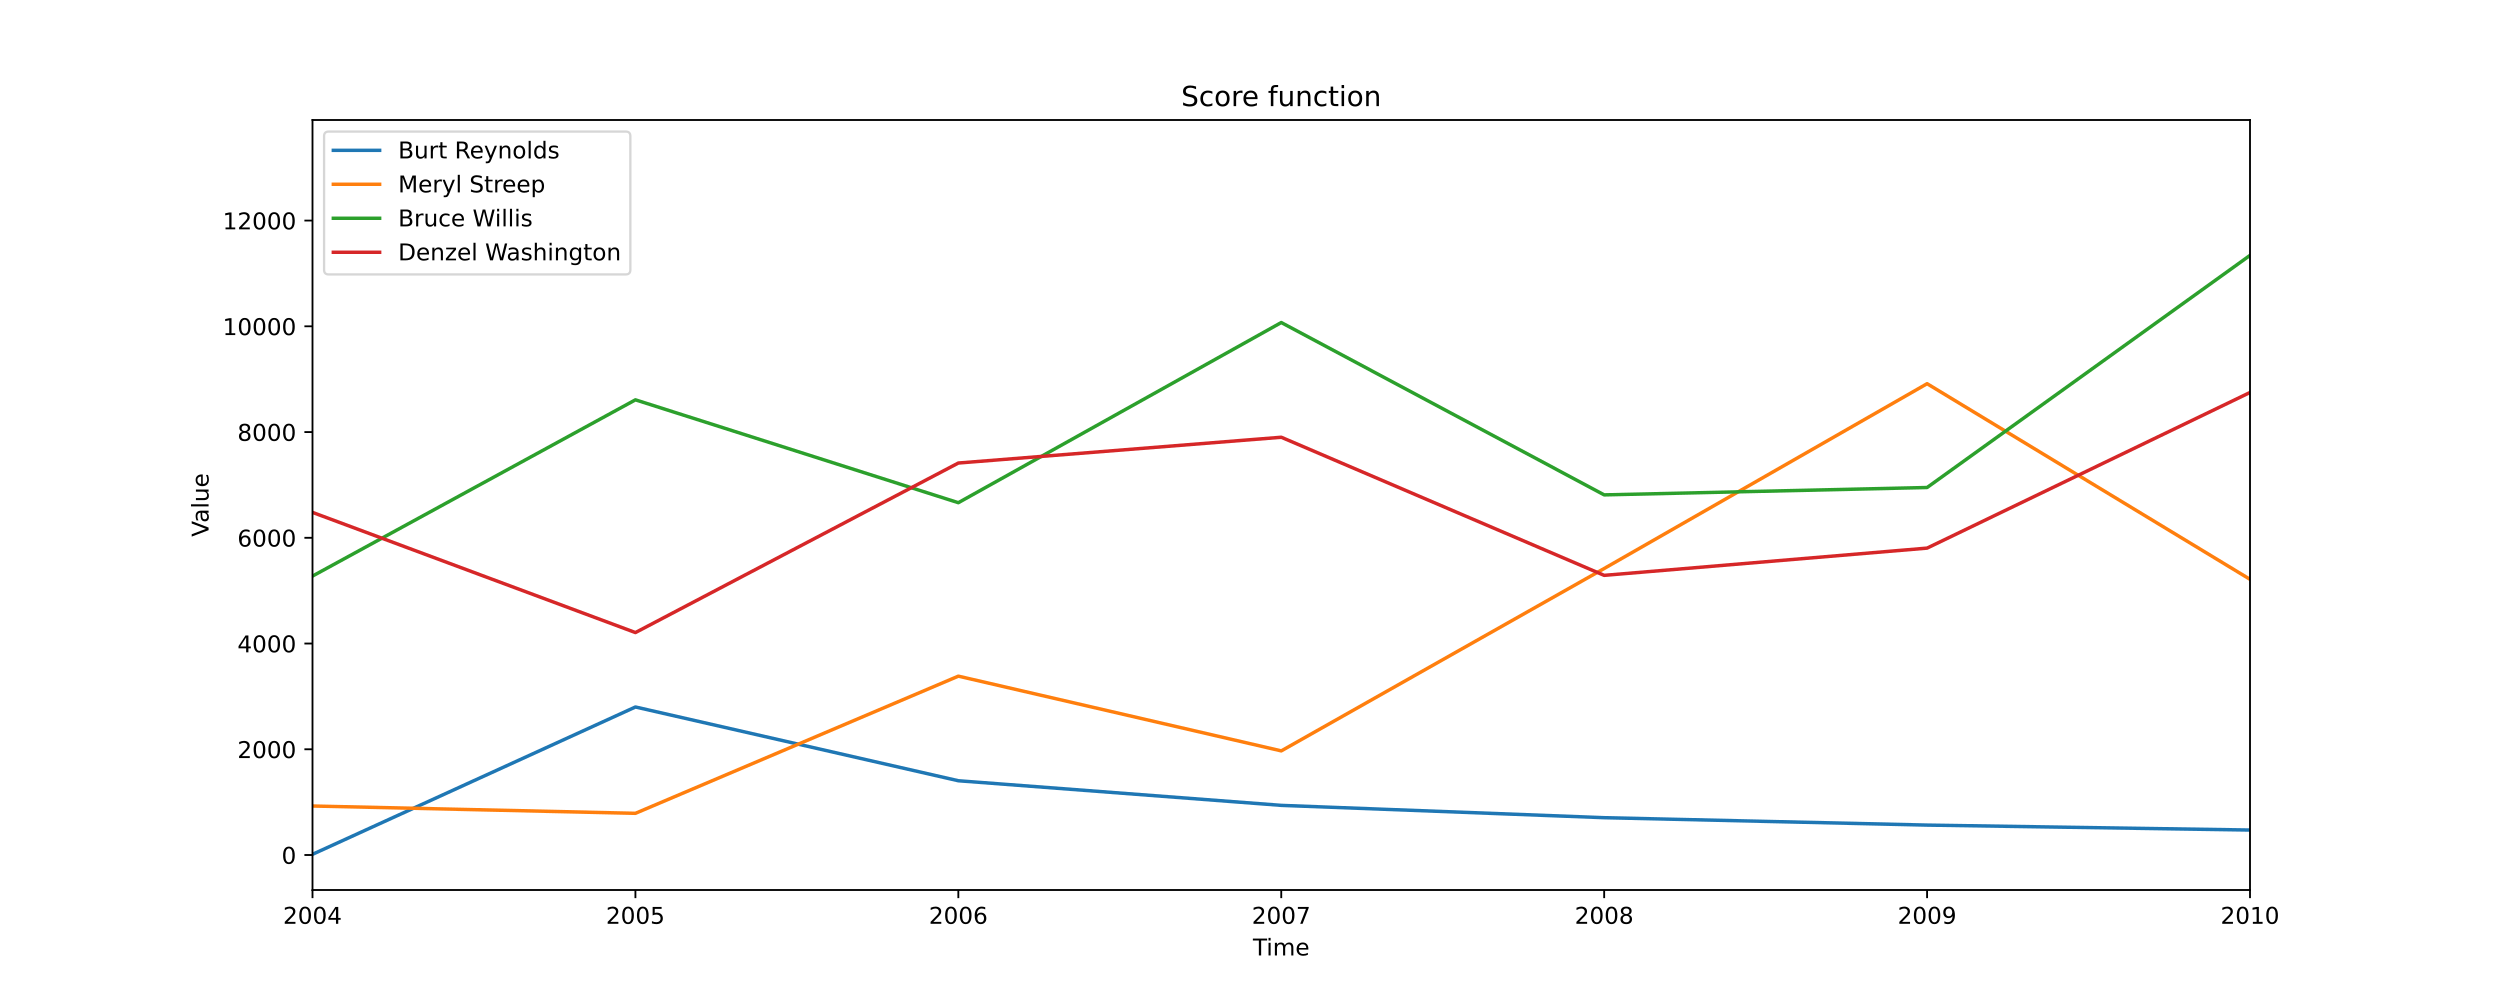
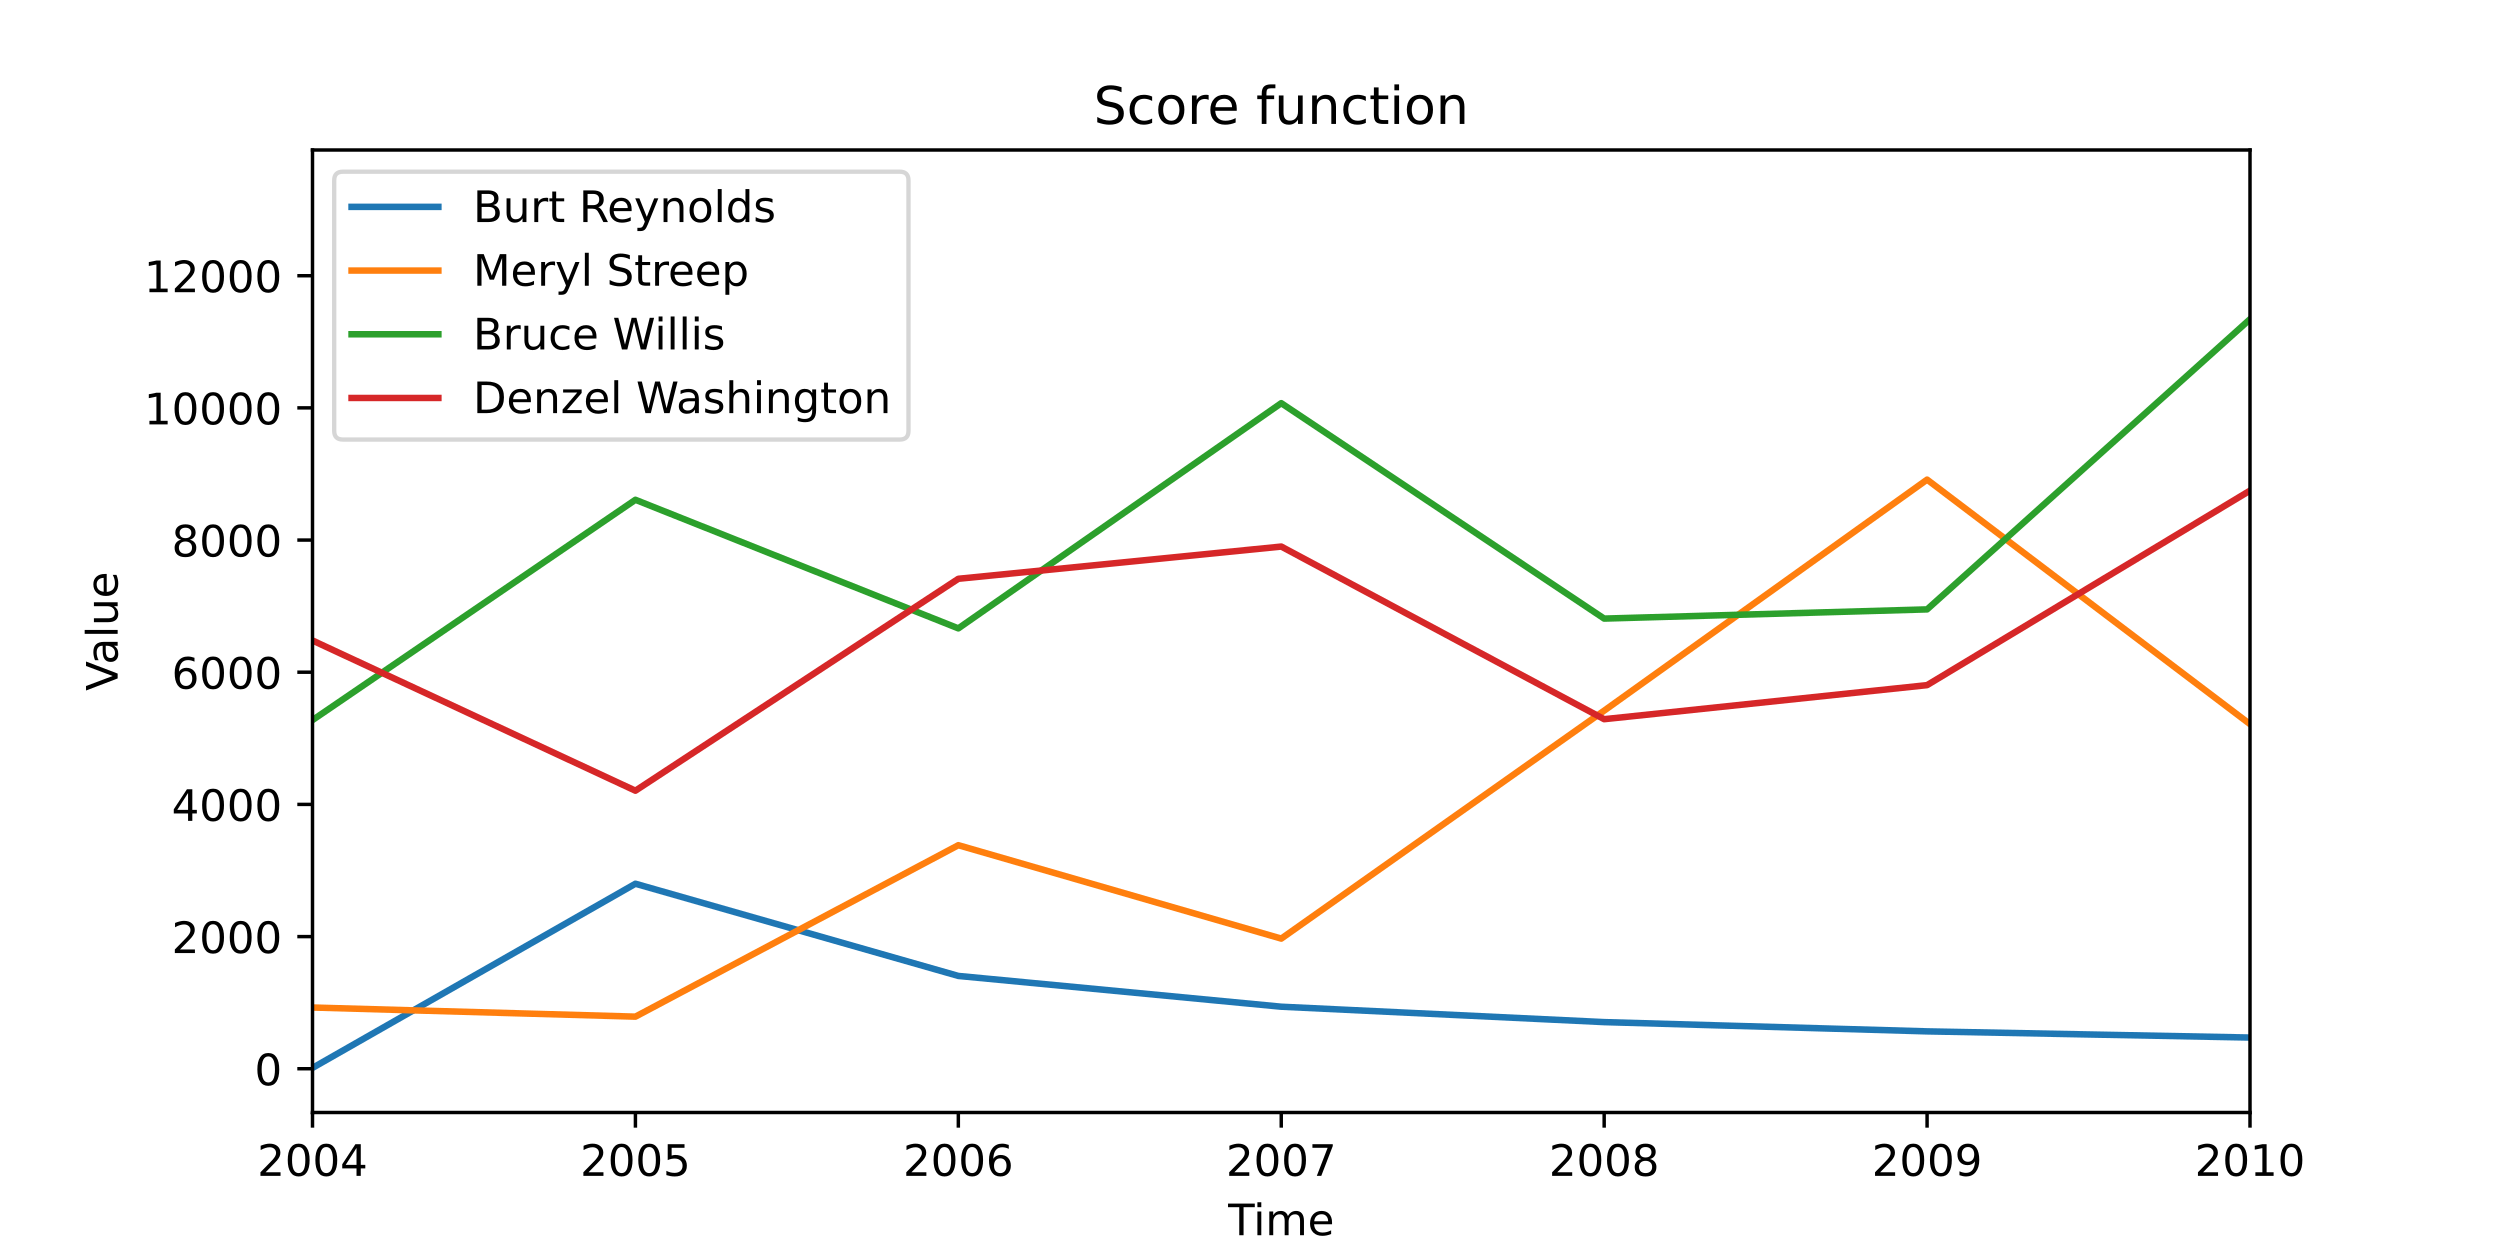
- <svg xmlns="http://www.w3.org/2000/svg" xmlns:xlink="http://www.w3.org/1999/xlink" width="1080pt" height="432pt" viewBox="0 0 1080 432" version="1.1">
+ <svg xmlns="http://www.w3.org/2000/svg" xmlns:xlink="http://www.w3.org/1999/xlink" width="576pt" height="288pt" viewBox="0 0 576 288" version="1.1">
  <defs>
    <style type="text/css">*{stroke-linejoin: round; stroke-linecap: butt}</style>
  </defs>
  <g id="figure_1">
    <g id="patch_1">
-       <path d="M 0 432  L 1080 432  L 1080 0  L 0 0  z " style="fill: #ffffff" />
+       <path d="M 0 288  L 576 288  L 576 0  L 0 0  z " style="fill: #ffffff" />
    </g>
    <g id="axes_1">
      <g id="patch_2">
-         <path d="M 135 384.48  L 972 384.48  L 972 51.84  L 135 51.84  z " style="fill: #ffffff" />
+         <path d="M 72 256.32  L 518.4 256.32  L 518.4 34.56  L 72 34.56  z " style="fill: #ffffff" />
      </g>
      <g id="matplotlib.axis_1">
        <g id="xtick_1">
          <g id="line2d_1">
            <defs>
-               <path id="m7341b86e70" d="M 0 0  L 0 3.5  " style="stroke: #000000; stroke-width: 0.8" />
-             </defs>
-             <g>
-               <use xlink:href="#m7341b86e70" x="135" y="384.48" style="stroke: #000000; stroke-width: 0.8" />
+               <path id="ma96962a935" d="M 0 0  L 0 3.5  " style="stroke: #000000; stroke-width: 0.8" />
+             </defs>
+             <g>
+               <use xlink:href="#ma96962a935" x="72" y="256.32" style="stroke: #000000; stroke-width: 0.8" />
            </g>
          </g>
          <g id="text_1">
-             <g transform="translate(122.275 399.0784)scale(0.1 -0.1)">
+             <g transform="translate(59.275 270.9184)scale(0.1 -0.1)">
              <defs>
                <path id="DejaVuSans-32" d="M 1228 531  L 3431 531  L 3431 0  L 469 0  L 469 531  Q 828 903 1448 1529  Q 2069 2156 2228 2338  Q 2531 2678 2651 2914  Q 2772 3150 2772 3378  Q 2772 3750 2511 3984  Q 2250 4219 1831 4219  Q 1534 4219 1204 4116  Q 875 4013 500 3803  L 500 4441  Q 881 4594 1212 4672  Q 1544 4750 1819 4750  Q 2544 4750 2975 4387  Q 3406 4025 3406 3419  Q 3406 3131 3298 2873  Q 3191 2616 2906 2266  Q 2828 2175 2409 1742  Q 1991 1309 1228 531  z " transform="scale(0.015625)" />
                <path id="DejaVuSans-30" d="M 2034 4250  Q 1547 4250 1301 3770  Q 1056 3291 1056 2328  Q 1056 1369 1301 889  Q 1547 409 2034 409  Q 2525 409 2770 889  Q 3016 1369 3016 2328  Q 3016 3291 2770 3770  Q 2525 4250 2034 4250  z M 2034 4750  Q 2819 4750 3233 4129  Q 3647 3509 3647 2328  Q 3647 1150 3233 529  Q 2819 -91 2034 -91  Q 1250 -91 836 529  Q 422 1150 422 2328  Q 422 3509 836 4129  Q 1250 4750 2034 4750  z " transform="scale(0.015625)" />
                <path id="DejaVuSans-34" d="M 2419 4116  L 825 1625  L 2419 1625  L 2419 4116  z M 2253 4666  L 3047 4666  L 3047 1625  L 3713 1625  L 3713 1100  L 3047 1100  L 3047 0  L 2419 0  L 2419 1100  L 313 1100  L 313 1709  L 2253 4666  z " transform="scale(0.015625)" />
              </defs>
              <use xlink:href="#DejaVuSans-32" />
              <use xlink:href="#DejaVuSans-30" x="63.623" />
              <use xlink:href="#DejaVuSans-30" x="127.246" />
              <use xlink:href="#DejaVuSans-34" x="190.869" />
            </g>
          </g>
        </g>
        <g id="xtick_2">
          <g id="line2d_2">
            <g>
-               <use xlink:href="#m7341b86e70" x="274.5" y="384.48" style="stroke: #000000; stroke-width: 0.8" />
+               <use xlink:href="#ma96962a935" x="146.4" y="256.32" style="stroke: #000000; stroke-width: 0.8" />
            </g>
          </g>
          <g id="text_2">
-             <g transform="translate(261.775 399.0784)scale(0.1 -0.1)">
+             <g transform="translate(133.675 270.9184)scale(0.1 -0.1)">
              <defs>
                <path id="DejaVuSans-35" d="M 691 4666  L 3169 4666  L 3169 4134  L 1269 4134  L 1269 2991  Q 1406 3038 1543 3061  Q 1681 3084 1819 3084  Q 2600 3084 3056 2656  Q 3513 2228 3513 1497  Q 3513 744 3044 326  Q 2575 -91 1722 -91  Q 1428 -91 1123 -41  Q 819 9 494 109  L 494 744  Q 775 591 1075 516  Q 1375 441 1709 441  Q 2250 441 2565 725  Q 2881 1009 2881 1497  Q 2881 1984 2565 2268  Q 2250 2553 1709 2553  Q 1456 2553 1204 2497  Q 953 2441 691 2322  L 691 4666  z " transform="scale(0.015625)" />
              </defs>
              <use xlink:href="#DejaVuSans-32" />
              <use xlink:href="#DejaVuSans-30" x="63.623" />
              <use xlink:href="#DejaVuSans-30" x="127.246" />
              <use xlink:href="#DejaVuSans-35" x="190.869" />
            </g>
          </g>
        </g>
        <g id="xtick_3">
          <g id="line2d_3">
            <g>
-               <use xlink:href="#m7341b86e70" x="414" y="384.48" style="stroke: #000000; stroke-width: 0.8" />
+               <use xlink:href="#ma96962a935" x="220.8" y="256.32" style="stroke: #000000; stroke-width: 0.8" />
            </g>
          </g>
          <g id="text_3">
-             <g transform="translate(401.275 399.0784)scale(0.1 -0.1)">
+             <g transform="translate(208.075 270.9184)scale(0.1 -0.1)">
              <defs>
                <path id="DejaVuSans-36" d="M 2113 2584  Q 1688 2584 1439 2293  Q 1191 2003 1191 1497  Q 1191 994 1439 701  Q 1688 409 2113 409  Q 2538 409 2786 701  Q 3034 994 3034 1497  Q 3034 2003 2786 2293  Q 2538 2584 2113 2584  z M 3366 4563  L 3366 3988  Q 3128 4100 2886 4159  Q 2644 4219 2406 4219  Q 1781 4219 1451 3797  Q 1122 3375 1075 2522  Q 1259 2794 1537 2939  Q 1816 3084 2150 3084  Q 2853 3084 3261 2657  Q 3669 2231 3669 1497  Q 3669 778 3244 343  Q 2819 -91 2113 -91  Q 1303 -91 875 529  Q 447 1150 447 2328  Q 447 3434 972 4092  Q 1497 4750 2381 4750  Q 2619 4750 2861 4703  Q 3103 4656 3366 4563  z " transform="scale(0.015625)" />
              </defs>
              <use xlink:href="#DejaVuSans-32" />
              <use xlink:href="#DejaVuSans-30" x="63.623" />
              <use xlink:href="#DejaVuSans-30" x="127.246" />
              <use xlink:href="#DejaVuSans-36" x="190.869" />
            </g>
          </g>
        </g>
        <g id="xtick_4">
          <g id="line2d_4">
            <g>
-               <use xlink:href="#m7341b86e70" x="553.5" y="384.48" style="stroke: #000000; stroke-width: 0.8" />
+               <use xlink:href="#ma96962a935" x="295.2" y="256.32" style="stroke: #000000; stroke-width: 0.8" />
            </g>
          </g>
          <g id="text_4">
-             <g transform="translate(540.775 399.0784)scale(0.1 -0.1)">
+             <g transform="translate(282.475 270.9184)scale(0.1 -0.1)">
              <defs>
                <path id="DejaVuSans-37" d="M 525 4666  L 3525 4666  L 3525 4397  L 1831 0  L 1172 0  L 2766 4134  L 525 4134  L 525 4666  z " transform="scale(0.015625)" />
              </defs>
              <use xlink:href="#DejaVuSans-32" />
              <use xlink:href="#DejaVuSans-30" x="63.623" />
              <use xlink:href="#DejaVuSans-30" x="127.246" />
              <use xlink:href="#DejaVuSans-37" x="190.869" />
            </g>
          </g>
        </g>
        <g id="xtick_5">
          <g id="line2d_5">
            <g>
-               <use xlink:href="#m7341b86e70" x="693" y="384.48" style="stroke: #000000; stroke-width: 0.8" />
+               <use xlink:href="#ma96962a935" x="369.6" y="256.32" style="stroke: #000000; stroke-width: 0.8" />
            </g>
          </g>
          <g id="text_5">
-             <g transform="translate(680.275 399.0784)scale(0.1 -0.1)">
+             <g transform="translate(356.875 270.9184)scale(0.1 -0.1)">
              <defs>
                <path id="DejaVuSans-38" d="M 2034 2216  Q 1584 2216 1326 1975  Q 1069 1734 1069 1313  Q 1069 891 1326 650  Q 1584 409 2034 409  Q 2484 409 2743 651  Q 3003 894 3003 1313  Q 3003 1734 2745 1975  Q 2488 2216 2034 2216  z M 1403 2484  Q 997 2584 770 2862  Q 544 3141 544 3541  Q 544 4100 942 4425  Q 1341 4750 2034 4750  Q 2731 4750 3128 4425  Q 3525 4100 3525 3541  Q 3525 3141 3298 2862  Q 3072 2584 2669 2484  Q 3125 2378 3379 2068  Q 3634 1759 3634 1313  Q 3634 634 3220 271  Q 2806 -91 2034 -91  Q 1263 -91 848 271  Q 434 634 434 1313  Q 434 1759 690 2068  Q 947 2378 1403 2484  z M 1172 3481  Q 1172 3119 1398 2916  Q 1625 2713 2034 2713  Q 2441 2713 2670 2916  Q 2900 3119 2900 3481  Q 2900 3844 2670 4047  Q 2441 4250 2034 4250  Q 1625 4250 1398 4047  Q 1172 3844 1172 3481  z " transform="scale(0.015625)" />
              </defs>
              <use xlink:href="#DejaVuSans-32" />
              <use xlink:href="#DejaVuSans-30" x="63.623" />
              <use xlink:href="#DejaVuSans-30" x="127.246" />
              <use xlink:href="#DejaVuSans-38" x="190.869" />
            </g>
          </g>
        </g>
        <g id="xtick_6">
          <g id="line2d_6">
            <g>
-               <use xlink:href="#m7341b86e70" x="832.5" y="384.48" style="stroke: #000000; stroke-width: 0.8" />
+               <use xlink:href="#ma96962a935" x="444" y="256.32" style="stroke: #000000; stroke-width: 0.8" />
            </g>
          </g>
          <g id="text_6">
-             <g transform="translate(819.775 399.0784)scale(0.1 -0.1)">
+             <g transform="translate(431.275 270.9184)scale(0.1 -0.1)">
              <defs>
                <path id="DejaVuSans-39" d="M 703 97  L 703 672  Q 941 559 1184 500  Q 1428 441 1663 441  Q 2288 441 2617 861  Q 2947 1281 2994 2138  Q 2813 1869 2534 1725  Q 2256 1581 1919 1581  Q 1219 1581 811 2004  Q 403 2428 403 3163  Q 403 3881 828 4315  Q 1253 4750 1959 4750  Q 2769 4750 3195 4129  Q 3622 3509 3622 2328  Q 3622 1225 3098 567  Q 2575 -91 1691 -91  Q 1453 -91 1209 -44  Q 966 3 703 97  z M 1959 2075  Q 2384 2075 2632 2365  Q 2881 2656 2881 3163  Q 2881 3666 2632 3958  Q 2384 4250 1959 4250  Q 1534 4250 1286 3958  Q 1038 3666 1038 3163  Q 1038 2656 1286 2365  Q 1534 2075 1959 2075  z " transform="scale(0.015625)" />
              </defs>
              <use xlink:href="#DejaVuSans-32" />
              <use xlink:href="#DejaVuSans-30" x="63.623" />
              <use xlink:href="#DejaVuSans-30" x="127.246" />
              <use xlink:href="#DejaVuSans-39" x="190.869" />
            </g>
          </g>
        </g>
        <g id="xtick_7">
          <g id="line2d_7">
            <g>
-               <use xlink:href="#m7341b86e70" x="972" y="384.48" style="stroke: #000000; stroke-width: 0.8" />
+               <use xlink:href="#ma96962a935" x="518.4" y="256.32" style="stroke: #000000; stroke-width: 0.8" />
            </g>
          </g>
          <g id="text_7">
-             <g transform="translate(959.275 399.0784)scale(0.1 -0.1)">
+             <g transform="translate(505.675 270.9184)scale(0.1 -0.1)">
              <defs>
                <path id="DejaVuSans-31" d="M 794 531  L 1825 531  L 1825 4091  L 703 3866  L 703 4441  L 1819 4666  L 2450 4666  L 2450 531  L 3481 531  L 3481 0  L 794 0  L 794 531  z " transform="scale(0.015625)" />
              </defs>
              <use xlink:href="#DejaVuSans-32" />
              <use xlink:href="#DejaVuSans-30" x="63.623" />
              <use xlink:href="#DejaVuSans-31" x="127.246" />
              <use xlink:href="#DejaVuSans-30" x="190.869" />
            </g>
          </g>
        </g>
        <g id="text_8">
-           <g transform="translate(541.2664 412.7566)scale(0.1 -0.1)">
+           <g transform="translate(282.9664 284.5966)scale(0.1 -0.1)">
            <defs>
              <path id="DejaVuSans-54" d="M -19 4666  L 3928 4666  L 3928 4134  L 2272 4134  L 2272 0  L 1638 0  L 1638 4134  L -19 4134  L -19 4666  z " transform="scale(0.015625)" />
              <path id="DejaVuSans-69" d="M 603 3500  L 1178 3500  L 1178 0  L 603 0  L 603 3500  z M 603 4863  L 1178 4863  L 1178 4134  L 603 4134  L 603 4863  z " transform="scale(0.015625)" />
              <path id="DejaVuSans-6d" d="M 3328 2828  Q 3544 3216 3844 3400  Q 4144 3584 4550 3584  Q 5097 3584 5394 3201  Q 5691 2819 5691 2113  L 5691 0  L 5113 0  L 5113 2094  Q 5113 2597 4934 2840  Q 4756 3084 4391 3084  Q 3944 3084 3684 2787  Q 3425 2491 3425 1978  L 3425 0  L 2847 0  L 2847 2094  Q 2847 2600 2669 2842  Q 2491 3084 2119 3084  Q 1678 3084 1418 2786  Q 1159 2488 1159 1978  L 1159 0  L 581 0  L 581 3500  L 1159 3500  L 1159 2956  Q 1356 3278 1631 3431  Q 1906 3584 2284 3584  Q 2666 3584 2933 3390  Q 3200 3197 3328 2828  z " transform="scale(0.015625)" />
              <path id="DejaVuSans-65" d="M 3597 1894  L 3597 1613  L 953 1613  Q 991 1019 1311 708  Q 1631 397 2203 397  Q 2534 397 2845 478  Q 3156 559 3463 722  L 3463 178  Q 3153 47 2828 -22  Q 2503 -91 2169 -91  Q 1331 -91 842 396  Q 353 884 353 1716  Q 353 2575 817 3079  Q 1281 3584 2069 3584  Q 2775 3584 3186 3129  Q 3597 2675 3597 1894  z M 3022 2063  Q 3016 2534 2758 2815  Q 2500 3097 2075 3097  Q 1594 3097 1305 2825  Q 1016 2553 972 2059  L 3022 2063  z " transform="scale(0.015625)" />
            </defs>
            <use xlink:href="#DejaVuSans-54" />
            <use xlink:href="#DejaVuSans-69" x="57.959" />
            <use xlink:href="#DejaVuSans-6d" x="85.742" />
            <use xlink:href="#DejaVuSans-65" x="183.154" />
          </g>
        </g>
      </g>
      <g id="matplotlib.axis_2">
        <g id="ytick_1">
          <g id="line2d_8">
            <defs>
-               <path id="mc6d7b8f44e" d="M 0 0  L -3.5 0  " style="stroke: #000000; stroke-width: 0.8" />
-             </defs>
-             <g>
-               <use xlink:href="#mc6d7b8f44e" x="135" y="369.36" style="stroke: #000000; stroke-width: 0.8" />
+               <path id="md68b753364" d="M 0 0  L -3.5 0  " style="stroke: #000000; stroke-width: 0.8" />
+             </defs>
+             <g>
+               <use xlink:href="#md68b753364" x="72" y="246.24" style="stroke: #000000; stroke-width: 0.8" />
            </g>
          </g>
          <g id="text_9">
-             <g transform="translate(121.6375 373.1592)scale(0.1 -0.1)">
+             <g transform="translate(58.6375 250.0392)scale(0.1 -0.1)">
              <use xlink:href="#DejaVuSans-30" />
            </g>
          </g>
        </g>
        <g id="ytick_2">
          <g id="line2d_9">
            <g>
-               <use xlink:href="#mc6d7b8f44e" x="135" y="323.681" style="stroke: #000000; stroke-width: 0.8" />
+               <use xlink:href="#md68b753364" x="72" y="215.787" style="stroke: #000000; stroke-width: 0.8" />
            </g>
          </g>
          <g id="text_10">
-             <g transform="translate(102.55 327.4799)scale(0.1 -0.1)">
+             <g transform="translate(39.55 219.5864)scale(0.1 -0.1)">
              <use xlink:href="#DejaVuSans-32" />
              <use xlink:href="#DejaVuSans-30" x="63.623" />
              <use xlink:href="#DejaVuSans-30" x="127.246" />
              <use xlink:href="#DejaVuSans-30" x="190.869" />
            </g>
          </g>
        </g>
        <g id="ytick_3">
          <g id="line2d_10">
            <g>
-               <use xlink:href="#mc6d7b8f44e" x="135" y="278.001" style="stroke: #000000; stroke-width: 0.8" />
+               <use xlink:href="#md68b753364" x="72" y="185.334" style="stroke: #000000; stroke-width: 0.8" />
            </g>
          </g>
          <g id="text_11">
-             <g transform="translate(102.55 281.8007)scale(0.1 -0.1)">
+             <g transform="translate(39.55 189.1335)scale(0.1 -0.1)">
              <use xlink:href="#DejaVuSans-34" />
              <use xlink:href="#DejaVuSans-30" x="63.623" />
              <use xlink:href="#DejaVuSans-30" x="127.246" />
              <use xlink:href="#DejaVuSans-30" x="190.869" />
            </g>
          </g>
        </g>
        <g id="ytick_4">
          <g id="line2d_11">
            <g>
-               <use xlink:href="#mc6d7b8f44e" x="135" y="232.322" style="stroke: #000000; stroke-width: 0.8" />
+               <use xlink:href="#md68b753364" x="72" y="154.881" style="stroke: #000000; stroke-width: 0.8" />
            </g>
          </g>
          <g id="text_12">
-             <g transform="translate(102.55 236.1214)scale(0.1 -0.1)">
+             <g transform="translate(39.55 158.6807)scale(0.1 -0.1)">
              <use xlink:href="#DejaVuSans-36" />
              <use xlink:href="#DejaVuSans-30" x="63.623" />
              <use xlink:href="#DejaVuSans-30" x="127.246" />
              <use xlink:href="#DejaVuSans-30" x="190.869" />
            </g>
          </g>
        </g>
        <g id="ytick_5">
          <g id="line2d_12">
            <g>
-               <use xlink:href="#mc6d7b8f44e" x="135" y="186.643" style="stroke: #000000; stroke-width: 0.8" />
+               <use xlink:href="#md68b753364" x="72" y="124.429" style="stroke: #000000; stroke-width: 0.8" />
            </g>
          </g>
          <g id="text_13">
-             <g transform="translate(102.55 190.4421)scale(0.1 -0.1)">
+             <g transform="translate(39.55 128.2278)scale(0.1 -0.1)">
              <use xlink:href="#DejaVuSans-38" />
              <use xlink:href="#DejaVuSans-30" x="63.623" />
              <use xlink:href="#DejaVuSans-30" x="127.246" />
              <use xlink:href="#DejaVuSans-30" x="190.869" />
            </g>
          </g>
        </g>
        <g id="ytick_6">
          <g id="line2d_13">
            <g>
-               <use xlink:href="#mc6d7b8f44e" x="135" y="140.964" style="stroke: #000000; stroke-width: 0.8" />
+               <use xlink:href="#md68b753364" x="72" y="93.976" style="stroke: #000000; stroke-width: 0.8" />
            </g>
          </g>
          <g id="text_14">
-             <g transform="translate(96.1875 144.7628)scale(0.1 -0.1)">
+             <g transform="translate(33.1875 97.77497)scale(0.1 -0.1)">
              <use xlink:href="#DejaVuSans-31" />
              <use xlink:href="#DejaVuSans-30" x="63.623" />
              <use xlink:href="#DejaVuSans-30" x="127.246" />
              <use xlink:href="#DejaVuSans-30" x="190.869" />
              <use xlink:href="#DejaVuSans-30" x="254.492" />
            </g>
          </g>
        </g>
        <g id="ytick_7">
          <g id="line2d_14">
            <g>
-               <use xlink:href="#mc6d7b8f44e" x="135" y="95.284" style="stroke: #000000; stroke-width: 0.8" />
+               <use xlink:href="#md68b753364" x="72" y="63.523" style="stroke: #000000; stroke-width: 0.8" />
            </g>
          </g>
          <g id="text_15">
-             <g transform="translate(96.1875 99.08356)scale(0.1 -0.1)">
+             <g transform="translate(33.1875 67.32212)scale(0.1 -0.1)">
              <use xlink:href="#DejaVuSans-31" />
              <use xlink:href="#DejaVuSans-32" x="63.623" />
              <use xlink:href="#DejaVuSans-30" x="127.246" />
              <use xlink:href="#DejaVuSans-30" x="190.869" />
              <use xlink:href="#DejaVuSans-30" x="254.492" />
            </g>
          </g>
        </g>
        <g id="text_16">
-           <g transform="translate(90.10781 231.8913)rotate(-90)scale(0.1 -0.1)">
+           <g transform="translate(27.10781 159.1712)rotate(-90)scale(0.1 -0.1)">
            <defs>
              <path id="DejaVuSans-56" d="M 1831 0  L 50 4666  L 709 4666  L 2188 738  L 3669 4666  L 4325 4666  L 2547 0  L 1831 0  z " transform="scale(0.015625)" />
              <path id="DejaVuSans-61" d="M 2194 1759  Q 1497 1759 1228 1600  Q 959 1441 959 1056  Q 959 750 1161 570  Q 1363 391 1709 391  Q 2188 391 2477 730  Q 2766 1069 2766 1631  L 2766 1759  L 2194 1759  z M 3341 1997  L 3341 0  L 2766 0  L 2766 531  Q 2569 213 2275 61  Q 1981 -91 1556 -91  Q 1019 -91 701 211  Q 384 513 384 1019  Q 384 1609 779 1909  Q 1175 2209 1959 2209  L 2766 2209  L 2766 2266  Q 2766 2663 2505 2880  Q 2244 3097 1772 3097  Q 1472 3097 1187 3025  Q 903 2953 641 2809  L 641 3341  Q 956 3463 1253 3523  Q 1550 3584 1831 3584  Q 2591 3584 2966 3190  Q 3341 2797 3341 1997  z " transform="scale(0.015625)" />
              <path id="DejaVuSans-6c" d="M 603 4863  L 1178 4863  L 1178 0  L 603 0  L 603 4863  z " transform="scale(0.015625)" />
              <path id="DejaVuSans-75" d="M 544 1381  L 544 3500  L 1119 3500  L 1119 1403  Q 1119 906 1312 657  Q 1506 409 1894 409  Q 2359 409 2629 706  Q 2900 1003 2900 1516  L 2900 3500  L 3475 3500  L 3475 0  L 2900 0  L 2900 538  Q 2691 219 2414 64  Q 2138 -91 1772 -91  Q 1169 -91 856 284  Q 544 659 544 1381  z M 1991 3584  L 1991 3584  z " transform="scale(0.015625)" />
            </defs>
            <use xlink:href="#DejaVuSans-56" />
            <use xlink:href="#DejaVuSans-61" x="60.658" />
            <use xlink:href="#DejaVuSans-6c" x="121.938" />
            <use xlink:href="#DejaVuSans-75" x="149.721" />
            <use xlink:href="#DejaVuSans-65" x="213.1" />
          </g>
        </g>
      </g>
      <g id="line2d_15">
-         <path d="M -1 369.022  L 135 369.063  L 274.5 305.419  L 414 337.284  L 553.5 347.918  L 693 353.243  L 832.5 356.442  L 972 358.578  L 1081 359.771  " clip-path="url(#pde19ba6e62)" style="fill: none; stroke: #1f77b4; stroke-width: 1.5; stroke-linecap: square" />
+         <path d="M -1 246.014  L 72 246.042  L 146.4 203.613  L 220.8 224.856  L 295.2 231.946  L 369.6 235.495  L 444 237.628  L 518.4 239.052  L 577 239.854  " clip-path="url(#p4150997193)" style="fill: none; stroke: #1f77b4; stroke-width: 1.5; stroke-linecap: square" />
      </g>
      <g id="line2d_16">
-         <path d="M -1 342.816  L 135 348.196  L 274.5 351.354  L 414 292.1  L 553.5 324.383  L 693 245.596  L 832.5 165.756  L 972 250.265  L 1081 275.378  " clip-path="url(#pde19ba6e62)" style="fill: none; stroke: #ff7f0e; stroke-width: 1.5; stroke-linecap: square" />
+         <path d="M -1 228.521  L 72 232.131  L 146.4 234.236  L 220.8 194.733  L 295.2 216.255  L 369.6 163.731  L 444 110.504  L 518.4 166.843  L 577 183.72  " clip-path="url(#p4150997193)" style="fill: none; stroke: #ff7f0e; stroke-width: 1.5; stroke-linecap: square" />
      </g>
      <g id="line2d_17">
-         <path d="M -1 214.097  L 135 248.863  L 274.5 172.728  L 414 217.166  L 553.5 139.335  L 693 213.786  L 832.5 210.604  L 972 110.32  L 1081 177.891  " clip-path="url(#pde19ba6e62)" style="fill: none; stroke: #2ca02c; stroke-width: 1.5; stroke-linecap: square" />
+         <path d="M -1 142.582  L 72 165.909  L 146.4 115.152  L 220.8 144.777  L 295.2 92.89  L 369.6 142.524  L 444 140.403  L 518.4 73.546  L 577 118.956  " clip-path="url(#p4150997193)" style="fill: none; stroke: #2ca02c; stroke-width: 1.5; stroke-linecap: square" />
      </g>
      <g id="line2d_18">
-         <path d="M -1 274.328  L 135 221.354  L 274.5 273.267  L 414 200.03  L 553.5 188.889  L 693 248.554  L 832.5 236.782  L 972 169.551  L 1081 222.37  " clip-path="url(#pde19ba6e62)" style="fill: none; stroke: #d62728; stroke-width: 1.5; stroke-linecap: square" />
+         <path d="M -1 183.113  L 72 147.569  L 146.4 182.178  L 220.8 133.353  L 295.2 125.926  L 369.6 165.702  L 444 157.855  L 518.4 113.034  L 577 148.529  " clip-path="url(#p4150997193)" style="fill: none; stroke: #d62728; stroke-width: 1.5; stroke-linecap: square" />
      </g>
      <g id="patch_3">
-         <path d="M 135 384.48  L 135 51.84  " style="fill: none; stroke: #000000; stroke-width: 0.8; stroke-linejoin: miter; stroke-linecap: square" />
+         <path d="M 72 256.32  L 72 34.56  " style="fill: none; stroke: #000000; stroke-width: 0.8; stroke-linejoin: miter; stroke-linecap: square" />
      </g>
      <g id="patch_4">
-         <path d="M 972 384.48  L 972 51.84  " style="fill: none; stroke: #000000; stroke-width: 0.8; stroke-linejoin: miter; stroke-linecap: square" />
+         <path d="M 518.4 256.32  L 518.4 34.56  " style="fill: none; stroke: #000000; stroke-width: 0.8; stroke-linejoin: miter; stroke-linecap: square" />
      </g>
      <g id="patch_5">
-         <path d="M 135 384.48  L 972 384.48  " style="fill: none; stroke: #000000; stroke-width: 0.8; stroke-linejoin: miter; stroke-linecap: square" />
+         <path d="M 72 256.32  L 518.4 256.32  " style="fill: none; stroke: #000000; stroke-width: 0.8; stroke-linejoin: miter; stroke-linecap: square" />
      </g>
      <g id="patch_6">
-         <path d="M 135 51.84  L 972 51.84  " style="fill: none; stroke: #000000; stroke-width: 0.8; stroke-linejoin: miter; stroke-linecap: square" />
+         <path d="M 72 34.56  L 518.4 34.56  " style="fill: none; stroke: #000000; stroke-width: 0.8; stroke-linejoin: miter; stroke-linecap: square" />
      </g>
      <g id="text_17">
-         <g transform="translate(510.2812 45.84)scale(0.12 -0.12)">
+         <g transform="translate(251.9812 28.56)scale(0.12 -0.12)">
          <defs>
            <path id="DejaVuSans-53" d="M 3425 4513  L 3425 3897  Q 3066 4069 2747 4153  Q 2428 4238 2131 4238  Q 1616 4238 1336 4038  Q 1056 3838 1056 3469  Q 1056 3159 1242 3001  Q 1428 2844 1947 2747  L 2328 2669  Q 3034 2534 3370 2195  Q 3706 1856 3706 1288  Q 3706 609 3251 259  Q 2797 -91 1919 -91  Q 1588 -91 1214 -16  Q 841 59 441 206  L 441 856  Q 825 641 1194 531  Q 1563 422 1919 422  Q 2459 422 2753 634  Q 3047 847 3047 1241  Q 3047 1584 2836 1778  Q 2625 1972 2144 2069  L 1759 2144  Q 1053 2284 737 2584  Q 422 2884 422 3419  Q 422 4038 858 4394  Q 1294 4750 2059 4750  Q 2388 4750 2728 4690  Q 3069 4631 3425 4513  z " transform="scale(0.015625)" />
            <path id="DejaVuSans-63" d="M 3122 3366  L 3122 2828  Q 2878 2963 2633 3030  Q 2388 3097 2138 3097  Q 1578 3097 1268 2742  Q 959 2388 959 1747  Q 959 1106 1268 751  Q 1578 397 2138 397  Q 2388 397 2633 464  Q 2878 531 3122 666  L 3122 134  Q 2881 22 2623 -34  Q 2366 -91 2075 -91  Q 1284 -91 818 406  Q 353 903 353 1747  Q 353 2603 823 3093  Q 1294 3584 2113 3584  Q 2378 3584 2631 3529  Q 2884 3475 3122 3366  z " transform="scale(0.015625)" />
            <path id="DejaVuSans-6f" d="M 1959 3097  Q 1497 3097 1228 2736  Q 959 2375 959 1747  Q 959 1119 1226 758  Q 1494 397 1959 397  Q 2419 397 2687 759  Q 2956 1122 2956 1747  Q 2956 2369 2687 2733  Q 2419 3097 1959 3097  z M 1959 3584  Q 2709 3584 3137 3096  Q 3566 2609 3566 1747  Q 3566 888 3137 398  Q 2709 -91 1959 -91  Q 1206 -91 779 398  Q 353 888 353 1747  Q 353 2609 779 3096  Q 1206 3584 1959 3584  z " transform="scale(0.015625)" />
            <path id="DejaVuSans-72" d="M 2631 2963  Q 2534 3019 2420 3045  Q 2306 3072 2169 3072  Q 1681 3072 1420 2755  Q 1159 2438 1159 1844  L 1159 0  L 581 0  L 581 3500  L 1159 3500  L 1159 2956  Q 1341 3275 1631 3429  Q 1922 3584 2338 3584  Q 2397 3584 2469 3576  Q 2541 3569 2628 3553  L 2631 2963  z " transform="scale(0.015625)" />
            <path id="DejaVuSans-20" transform="scale(0.015625)" />
            <path id="DejaVuSans-66" d="M 2375 4863  L 2375 4384  L 1825 4384  Q 1516 4384 1395 4259  Q 1275 4134 1275 3809  L 1275 3500  L 2222 3500  L 2222 3053  L 1275 3053  L 1275 0  L 697 0  L 697 3053  L 147 3053  L 147 3500  L 697 3500  L 697 3744  Q 697 4328 969 4595  Q 1241 4863 1831 4863  L 2375 4863  z " transform="scale(0.015625)" />
            <path id="DejaVuSans-6e" d="M 3513 2113  L 3513 0  L 2938 0  L 2938 2094  Q 2938 2591 2744 2837  Q 2550 3084 2163 3084  Q 1697 3084 1428 2787  Q 1159 2491 1159 1978  L 1159 0  L 581 0  L 581 3500  L 1159 3500  L 1159 2956  Q 1366 3272 1645 3428  Q 1925 3584 2291 3584  Q 2894 3584 3203 3211  Q 3513 2838 3513 2113  z " transform="scale(0.015625)" />
            <path id="DejaVuSans-74" d="M 1172 4494  L 1172 3500  L 2356 3500  L 2356 3053  L 1172 3053  L 1172 1153  Q 1172 725 1289 603  Q 1406 481 1766 481  L 2356 481  L 2356 0  L 1766 0  Q 1100 0 847 248  Q 594 497 594 1153  L 594 3053  L 172 3053  L 172 3500  L 594 3500  L 594 4494  L 1172 4494  z " transform="scale(0.015625)" />
          </defs>
          <use xlink:href="#DejaVuSans-53" />
          <use xlink:href="#DejaVuSans-63" x="63.477" />
          <use xlink:href="#DejaVuSans-6f" x="118.457" />
          <use xlink:href="#DejaVuSans-72" x="179.639" />
          <use xlink:href="#DejaVuSans-65" x="218.502" />
          <use xlink:href="#DejaVuSans-20" x="280.025" />
          <use xlink:href="#DejaVuSans-66" x="311.812" />
          <use xlink:href="#DejaVuSans-75" x="347.018" />
          <use xlink:href="#DejaVuSans-6e" x="410.396" />
          <use xlink:href="#DejaVuSans-63" x="473.775" />
          <use xlink:href="#DejaVuSans-74" x="528.756" />
          <use xlink:href="#DejaVuSans-69" x="567.965" />
          <use xlink:href="#DejaVuSans-6f" x="595.748" />
          <use xlink:href="#DejaVuSans-6e" x="656.93" />
        </g>
      </g>
      <g id="legend_1">
        <g id="patch_7">
-           <path d="M 142 118.552  L 270.314 118.552  Q 272.314 118.552 272.314 116.552  L 272.314 58.84  Q 272.314 56.84 270.314 56.84  L 142 56.84  Q 140 56.84 140 58.84  L 140 116.552  Q 140 118.552 142 118.552  z " style="fill: #ffffff; opacity: 0.8; stroke: #cccccc; stroke-linejoin: miter" />
+           <path d="M 79 101.272  L 207.314 101.272  Q 209.314 101.272 209.314 99.272  L 209.314 41.56  Q 209.314 39.56 207.314 39.56  L 79 39.56  Q 77 39.56 77 41.56  L 77 99.272  Q 77 101.272 79 101.272  z " style="fill: #ffffff; opacity: 0.8; stroke: #cccccc; stroke-linejoin: miter" />
        </g>
        <g id="line2d_19">
-           <path d="M 144 64.938  L 154 64.938  L 164 64.938  " style="fill: none; stroke: #1f77b4; stroke-width: 1.5; stroke-linecap: square" />
+           <path d="M 81 47.658  L 91 47.658  L 101 47.658  " style="fill: none; stroke: #1f77b4; stroke-width: 1.5; stroke-linecap: square" />
        </g>
        <g id="text_18">
-           <g transform="translate(172 68.43844)scale(0.1 -0.1)">
+           <g transform="translate(109 51.15844)scale(0.1 -0.1)">
            <defs>
              <path id="DejaVuSans-42" d="M 1259 2228  L 1259 519  L 2272 519  Q 2781 519 3026 730  Q 3272 941 3272 1375  Q 3272 1813 3026 2020  Q 2781 2228 2272 2228  L 1259 2228  z M 1259 4147  L 1259 2741  L 2194 2741  Q 2656 2741 2882 2914  Q 3109 3088 3109 3444  Q 3109 3797 2882 3972  Q 2656 4147 2194 4147  L 1259 4147  z M 628 4666  L 2241 4666  Q 2963 4666 3353 4366  Q 3744 4066 3744 3513  Q 3744 3084 3544 2831  Q 3344 2578 2956 2516  Q 3422 2416 3680 2098  Q 3938 1781 3938 1306  Q 3938 681 3513 340  Q 3088 0 2303 0  L 628 0  L 628 4666  z " transform="scale(0.015625)" />
              <path id="DejaVuSans-52" d="M 2841 2188  Q 3044 2119 3236 1894  Q 3428 1669 3622 1275  L 4263 0  L 3584 0  L 2988 1197  Q 2756 1666 2539 1819  Q 2322 1972 1947 1972  L 1259 1972  L 1259 0  L 628 0  L 628 4666  L 2053 4666  Q 2853 4666 3247 4331  Q 3641 3997 3641 3322  Q 3641 2881 3436 2590  Q 3231 2300 2841 2188  z M 1259 4147  L 1259 2491  L 2053 2491  Q 2509 2491 2742 2702  Q 2975 2913 2975 3322  Q 2975 3731 2742 3939  Q 2509 4147 2053 4147  L 1259 4147  z " transform="scale(0.015625)" />
              <path id="DejaVuSans-79" d="M 2059 -325  Q 1816 -950 1584 -1140  Q 1353 -1331 966 -1331  L 506 -1331  L 506 -850  L 844 -850  Q 1081 -850 1212 -737  Q 1344 -625 1503 -206  L 1606 56  L 191 3500  L 800 3500  L 1894 763  L 2988 3500  L 3597 3500  L 2059 -325  z " transform="scale(0.015625)" />
              <path id="DejaVuSans-64" d="M 2906 2969  L 2906 4863  L 3481 4863  L 3481 0  L 2906 0  L 2906 525  Q 2725 213 2448 61  Q 2172 -91 1784 -91  Q 1150 -91 751 415  Q 353 922 353 1747  Q 353 2572 751 3078  Q 1150 3584 1784 3584  Q 2172 3584 2448 3432  Q 2725 3281 2906 2969  z M 947 1747  Q 947 1113 1208 752  Q 1469 391 1925 391  Q 2381 391 2643 752  Q 2906 1113 2906 1747  Q 2906 2381 2643 2742  Q 2381 3103 1925 3103  Q 1469 3103 1208 2742  Q 947 2381 947 1747  z " transform="scale(0.015625)" />
              <path id="DejaVuSans-73" d="M 2834 3397  L 2834 2853  Q 2591 2978 2328 3040  Q 2066 3103 1784 3103  Q 1356 3103 1142 2972  Q 928 2841 928 2578  Q 928 2378 1081 2264  Q 1234 2150 1697 2047  L 1894 2003  Q 2506 1872 2764 1633  Q 3022 1394 3022 966  Q 3022 478 2636 193  Q 2250 -91 1575 -91  Q 1294 -91 989 -36  Q 684 19 347 128  L 347 722  Q 666 556 975 473  Q 1284 391 1588 391  Q 1994 391 2212 530  Q 2431 669 2431 922  Q 2431 1156 2273 1281  Q 2116 1406 1581 1522  L 1381 1569  Q 847 1681 609 1914  Q 372 2147 372 2553  Q 372 3047 722 3315  Q 1072 3584 1716 3584  Q 2034 3584 2315 3537  Q 2597 3491 2834 3397  z " transform="scale(0.015625)" />
            </defs>
            <use xlink:href="#DejaVuSans-42" />
            <use xlink:href="#DejaVuSans-75" x="68.604" />
            <use xlink:href="#DejaVuSans-72" x="131.982" />
            <use xlink:href="#DejaVuSans-74" x="173.096" />
            <use xlink:href="#DejaVuSans-20" x="212.305" />
            <use xlink:href="#DejaVuSans-52" x="244.092" />
            <use xlink:href="#DejaVuSans-65" x="309.074" />
            <use xlink:href="#DejaVuSans-79" x="370.598" />
            <use xlink:href="#DejaVuSans-6e" x="429.777" />
            <use xlink:href="#DejaVuSans-6f" x="493.156" />
            <use xlink:href="#DejaVuSans-6c" x="554.338" />
            <use xlink:href="#DejaVuSans-64" x="582.121" />
            <use xlink:href="#DejaVuSans-73" x="645.598" />
          </g>
        </g>
        <g id="line2d_20">
-           <path d="M 144 79.617  L 154 79.617  L 164 79.617  " style="fill: none; stroke: #ff7f0e; stroke-width: 1.5; stroke-linecap: square" />
+           <path d="M 81 62.337  L 91 62.337  L 101 62.337  " style="fill: none; stroke: #ff7f0e; stroke-width: 1.5; stroke-linecap: square" />
        </g>
        <g id="text_19">
-           <g transform="translate(172 83.11656)scale(0.1 -0.1)">
+           <g transform="translate(109 65.83656)scale(0.1 -0.1)">
            <defs>
              <path id="DejaVuSans-4d" d="M 628 4666  L 1569 4666  L 2759 1491  L 3956 4666  L 4897 4666  L 4897 0  L 4281 0  L 4281 4097  L 3078 897  L 2444 897  L 1241 4097  L 1241 0  L 628 0  L 628 4666  z " transform="scale(0.015625)" />
              <path id="DejaVuSans-70" d="M 1159 525  L 1159 -1331  L 581 -1331  L 581 3500  L 1159 3500  L 1159 2969  Q 1341 3281 1617 3432  Q 1894 3584 2278 3584  Q 2916 3584 3314 3078  Q 3713 2572 3713 1747  Q 3713 922 3314 415  Q 2916 -91 2278 -91  Q 1894 -91 1617 61  Q 1341 213 1159 525  z M 3116 1747  Q 3116 2381 2855 2742  Q 2594 3103 2138 3103  Q 1681 3103 1420 2742  Q 1159 2381 1159 1747  Q 1159 1113 1420 752  Q 1681 391 2138 391  Q 2594 391 2855 752  Q 3116 1113 3116 1747  z " transform="scale(0.015625)" />
            </defs>
            <use xlink:href="#DejaVuSans-4d" />
            <use xlink:href="#DejaVuSans-65" x="86.279" />
            <use xlink:href="#DejaVuSans-72" x="147.803" />
            <use xlink:href="#DejaVuSans-79" x="188.916" />
            <use xlink:href="#DejaVuSans-6c" x="248.096" />
            <use xlink:href="#DejaVuSans-20" x="275.879" />
            <use xlink:href="#DejaVuSans-53" x="307.666" />
            <use xlink:href="#DejaVuSans-74" x="371.143" />
            <use xlink:href="#DejaVuSans-72" x="410.352" />
            <use xlink:href="#DejaVuSans-65" x="449.215" />
            <use xlink:href="#DejaVuSans-65" x="510.738" />
            <use xlink:href="#DejaVuSans-70" x="572.262" />
          </g>
        </g>
        <g id="line2d_21">
-           <path d="M 144 94.295  L 154 94.295  L 164 94.295  " style="fill: none; stroke: #2ca02c; stroke-width: 1.5; stroke-linecap: square" />
+           <path d="M 81 77.015  L 91 77.015  L 101 77.015  " style="fill: none; stroke: #2ca02c; stroke-width: 1.5; stroke-linecap: square" />
        </g>
        <g id="text_20">
-           <g transform="translate(172 97.79469)scale(0.1 -0.1)">
+           <g transform="translate(109 80.51469)scale(0.1 -0.1)">
            <defs>
              <path id="DejaVuSans-57" d="M 213 4666  L 850 4666  L 1831 722  L 2809 4666  L 3519 4666  L 4500 722  L 5478 4666  L 6119 4666  L 4947 0  L 4153 0  L 3169 4050  L 2175 0  L 1381 0  L 213 4666  z " transform="scale(0.015625)" />
            </defs>
            <use xlink:href="#DejaVuSans-42" />
            <use xlink:href="#DejaVuSans-72" x="68.604" />
            <use xlink:href="#DejaVuSans-75" x="109.717" />
            <use xlink:href="#DejaVuSans-63" x="173.096" />
            <use xlink:href="#DejaVuSans-65" x="228.076" />
            <use xlink:href="#DejaVuSans-20" x="289.6" />
            <use xlink:href="#DejaVuSans-57" x="321.387" />
            <use xlink:href="#DejaVuSans-69" x="418.014" />
            <use xlink:href="#DejaVuSans-6c" x="445.797" />
            <use xlink:href="#DejaVuSans-6c" x="473.58" />
            <use xlink:href="#DejaVuSans-69" x="501.363" />
            <use xlink:href="#DejaVuSans-73" x="529.146" />
          </g>
        </g>
        <g id="line2d_22">
-           <path d="M 144 108.973  L 154 108.973  L 164 108.973  " style="fill: none; stroke: #d62728; stroke-width: 1.5; stroke-linecap: square" />
+           <path d="M 81 91.693  L 91 91.693  L 101 91.693  " style="fill: none; stroke: #d62728; stroke-width: 1.5; stroke-linecap: square" />
        </g>
        <g id="text_21">
-           <g transform="translate(172 112.4728)scale(0.1 -0.1)">
+           <g transform="translate(109 95.19281)scale(0.1 -0.1)">
            <defs>
              <path id="DejaVuSans-44" d="M 1259 4147  L 1259 519  L 2022 519  Q 2988 519 3436 956  Q 3884 1394 3884 2338  Q 3884 3275 3436 3711  Q 2988 4147 2022 4147  L 1259 4147  z M 628 4666  L 1925 4666  Q 3281 4666 3915 4102  Q 4550 3538 4550 2338  Q 4550 1131 3912 565  Q 3275 0 1925 0  L 628 0  L 628 4666  z " transform="scale(0.015625)" />
              <path id="DejaVuSans-7a" d="M 353 3500  L 3084 3500  L 3084 2975  L 922 459  L 3084 459  L 3084 0  L 275 0  L 275 525  L 2438 3041  L 353 3041  L 353 3500  z " transform="scale(0.015625)" />
              <path id="DejaVuSans-68" d="M 3513 2113  L 3513 0  L 2938 0  L 2938 2094  Q 2938 2591 2744 2837  Q 2550 3084 2163 3084  Q 1697 3084 1428 2787  Q 1159 2491 1159 1978  L 1159 0  L 581 0  L 581 4863  L 1159 4863  L 1159 2956  Q 1366 3272 1645 3428  Q 1925 3584 2291 3584  Q 2894 3584 3203 3211  Q 3513 2838 3513 2113  z " transform="scale(0.015625)" />
              <path id="DejaVuSans-67" d="M 2906 1791  Q 2906 2416 2648 2759  Q 2391 3103 1925 3103  Q 1463 3103 1205 2759  Q 947 2416 947 1791  Q 947 1169 1205 825  Q 1463 481 1925 481  Q 2391 481 2648 825  Q 2906 1169 2906 1791  z M 3481 434  Q 3481 -459 3084 -895  Q 2688 -1331 1869 -1331  Q 1566 -1331 1297 -1286  Q 1028 -1241 775 -1147  L 775 -588  Q 1028 -725 1275 -790  Q 1522 -856 1778 -856  Q 2344 -856 2625 -561  Q 2906 -266 2906 331  L 2906 616  Q 2728 306 2450 153  Q 2172 0 1784 0  Q 1141 0 747 490  Q 353 981 353 1791  Q 353 2603 747 3093  Q 1141 3584 1784 3584  Q 2172 3584 2450 3431  Q 2728 3278 2906 2969  L 2906 3500  L 3481 3500  L 3481 434  z " transform="scale(0.015625)" />
            </defs>
            <use xlink:href="#DejaVuSans-44" />
            <use xlink:href="#DejaVuSans-65" x="77.002" />
            <use xlink:href="#DejaVuSans-6e" x="138.525" />
            <use xlink:href="#DejaVuSans-7a" x="201.904" />
            <use xlink:href="#DejaVuSans-65" x="254.395" />
            <use xlink:href="#DejaVuSans-6c" x="315.918" />
            <use xlink:href="#DejaVuSans-20" x="343.701" />
            <use xlink:href="#DejaVuSans-57" x="375.488" />
            <use xlink:href="#DejaVuSans-61" x="467.99" />
            <use xlink:href="#DejaVuSans-73" x="529.27" />
            <use xlink:href="#DejaVuSans-68" x="581.369" />
            <use xlink:href="#DejaVuSans-69" x="644.748" />
            <use xlink:href="#DejaVuSans-6e" x="672.531" />
            <use xlink:href="#DejaVuSans-67" x="735.91" />
            <use xlink:href="#DejaVuSans-74" x="799.387" />
            <use xlink:href="#DejaVuSans-6f" x="838.596" />
            <use xlink:href="#DejaVuSans-6e" x="899.777" />
          </g>
        </g>
      </g>
    </g>
  </g>
  <defs>
-     <clipPath id="pde19ba6e62">
-       <rect x="135" y="51.84" width="837" height="332.64" />
+     <clipPath id="p4150997193">
+       <rect x="72" y="34.56" width="446.4" height="221.76" />
    </clipPath>
  </defs>
</svg>
